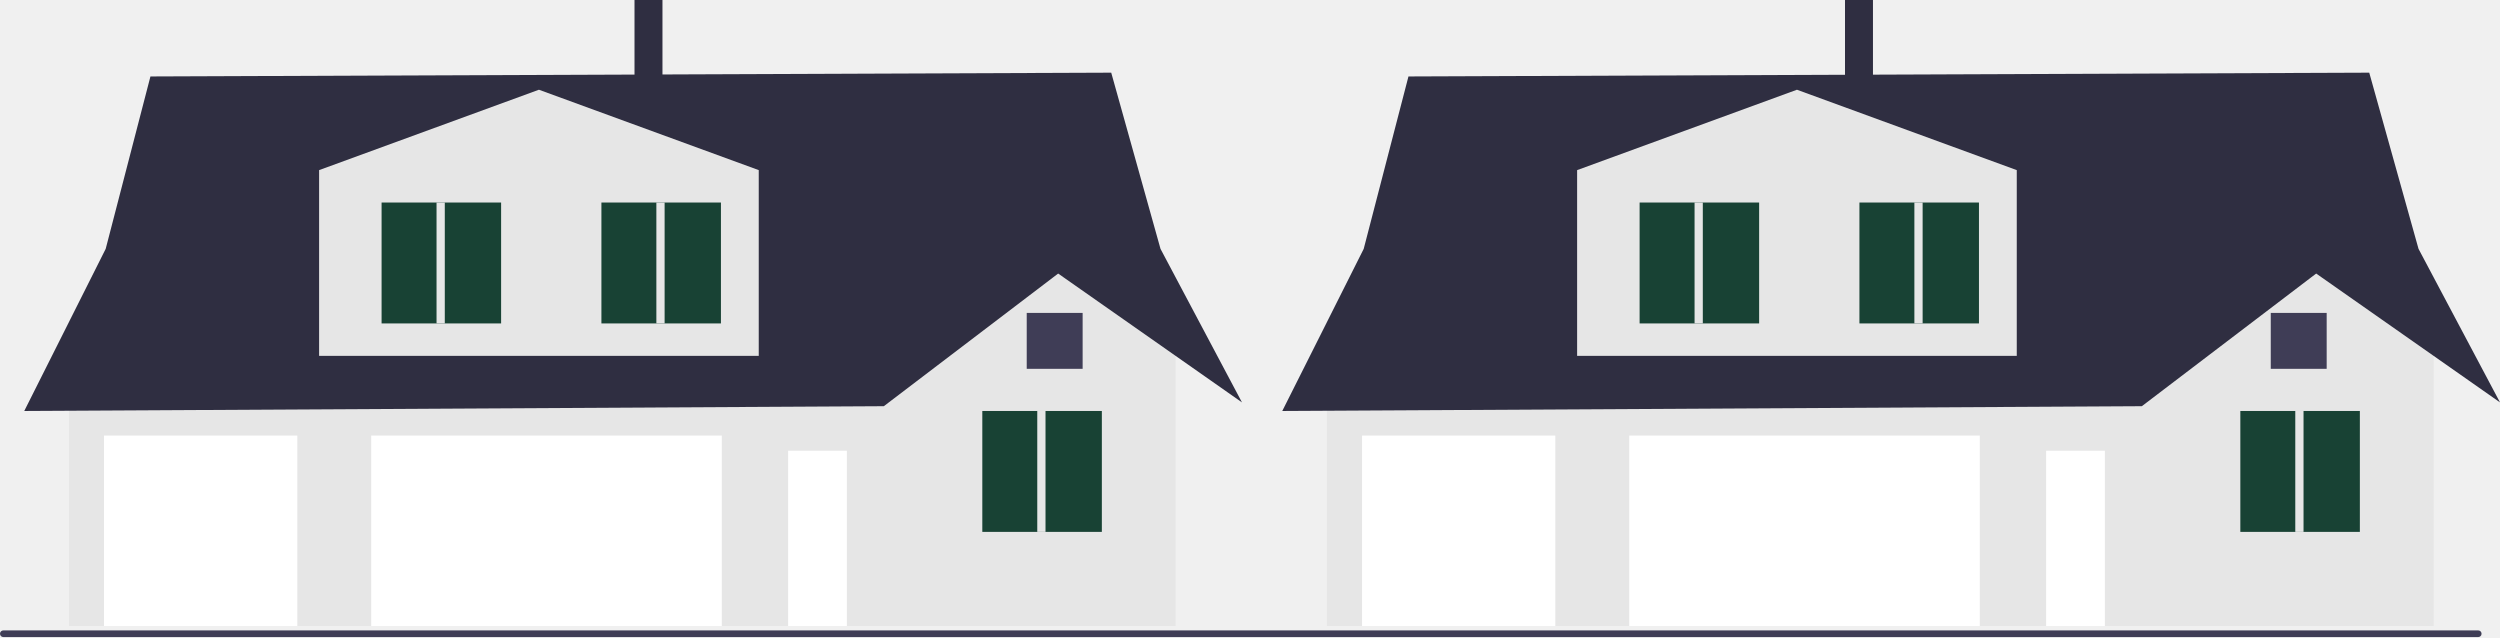
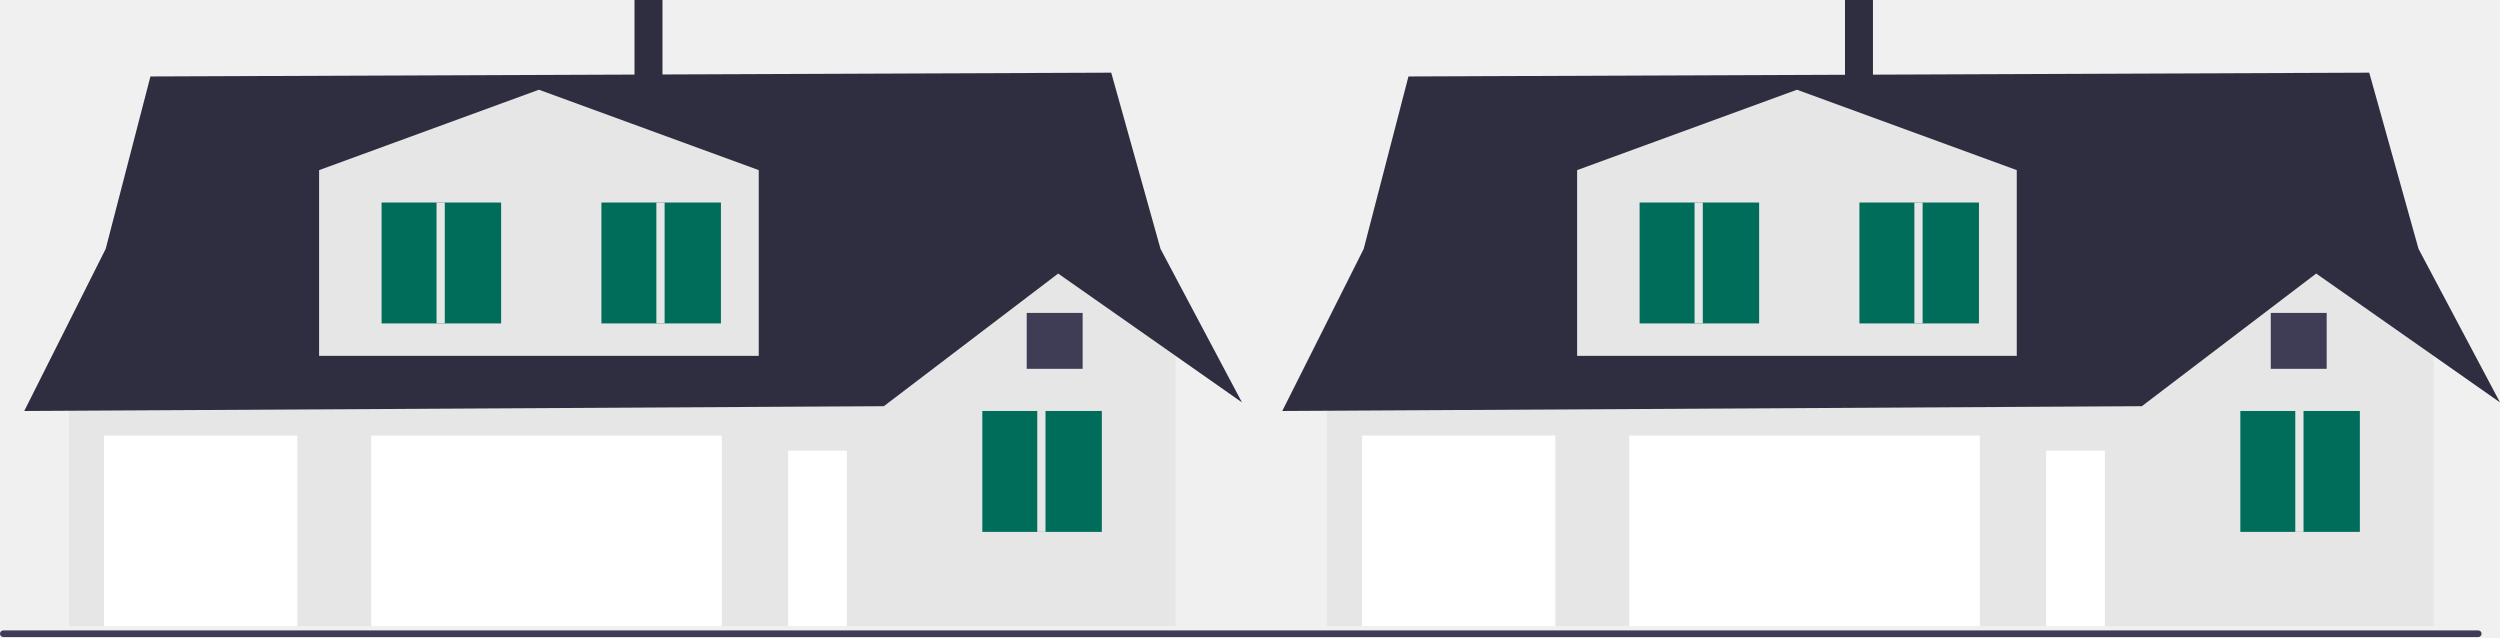
<svg xmlns="http://www.w3.org/2000/svg" width="894.264" height="227.88" viewBox="0 0 894.264 227.88">
  <g>
    <path d="M0,226.69c0,.66,.53,1.19,1.19,1.19H886.48c.66,0,1.19-.53,1.19-1.19,0-.66-.53-1.19-1.19-1.19H1.19c-.66,0-1.19,.53-1.19,1.19Z" fill="#3f3d56" />
    <g>
      <polygon points="420.539 99.244 420.539 223.931 24.665 223.931 24.665 115.187 37.802 89.035 415.123 89.035 420.539 99.244" fill="#e6e6e6" />
      <polygon points="444.264 143.942 420.539 127.308 378.511 97.848 316.147 145.298 24.665 146.925 8.674 147.013 24.665 115.187 37.802 89.035 53.813 27.349 397.491 25.994 415.123 89.035 420.539 99.244 444.264 143.942" fill="#2f2e41" />
      <polygon points="271.408 127.284 114.143 127.284 114.143 60.853 192.776 32.095 271.408 60.853 271.408 127.284" fill="#e6e6e6" />
      <rect x="37.206" y="155.805" width="69.142" height="68.126" fill="#fff" />
      <rect x="132.785" y="155.805" width="125.405" height="68.126" fill="#fff" />
      <rect x="281.915" y="161.228" width="21.014" height="62.703" fill="#fff" />
      <g>
-         <rect x="351.38" y="147.01" width="42.755" height="43.247" fill="#184234" />
+         <rect x="351.38" y="147.01" width="42.755" height="43.247" fill="#006d5a" />
        <rect x="371.037" y="147.01" width="2.949" height="43.247" fill="#e6e6e6" />
      </g>
      <g>
-         <rect x="215.129" y="72.445" width="42.755" height="43.247" fill="#184234" />
+         <rect x="215.129" y="72.445" width="42.755" height="43.247" fill="#006d5a" />
        <rect x="234.786" y="72.445" width="2.949" height="43.247" fill="#e6e6e6" />
      </g>
      <g>
-         <rect x="136.496" y="72.445" width="42.755" height="43.247" fill="#184234" />
+         <rect x="136.496" y="72.445" width="42.755" height="43.247" fill="#006d5a" />
        <rect x="156.154" y="72.445" width="2.949" height="43.247" fill="#e6e6e6" />
      </g>
    </g>
    <g>
      <polygon points="870.539 99.244 870.539 223.931 474.665 223.931 474.665 115.187 487.802 89.035 865.123 89.035 870.539 99.244" fill="#e6e6e6" />
      <polygon points="894.264 143.942 870.539 127.308 828.511 97.848 766.147 145.298 474.665 146.925 458.674 147.013 474.665 115.187 487.802 89.035 503.813 27.349 847.491 25.994 865.123 89.035 870.539 99.244 894.264 143.942" fill="#2f2e41" />
      <polygon points="721.408 127.284 564.143 127.284 564.143 60.853 642.776 32.095 721.408 60.853 721.408 127.284" fill="#e6e6e6" />
      <rect x="487.206" y="155.805" width="69.142" height="68.126" fill="#fff" />
      <rect x="582.785" y="155.805" width="125.405" height="68.126" fill="#fff" />
      <rect x="731.915" y="161.228" width="21.014" height="62.703" fill="#fff" />
      <g>
-         <rect x="801.38" y="147.01" width="42.755" height="43.247" fill="#184234" />
+         <rect x="801.38" y="147.01" width="42.755" height="43.247" fill="#006d5a" />
        <rect x="821.037" y="147.01" width="2.949" height="43.247" fill="#e6e6e6" />
      </g>
      <g>
-         <rect x="665.129" y="72.445" width="42.755" height="43.247" fill="#184234" />
+         <rect x="665.129" y="72.445" width="42.755" height="43.247" fill="#006d5a" />
        <rect x="684.786" y="72.445" width="2.949" height="43.247" fill="#e6e6e6" />
      </g>
      <g>
-         <rect x="586.496" y="72.445" width="42.755" height="43.247" fill="#184234" />
+         <rect x="586.496" y="72.445" width="42.755" height="43.247" fill="#006d5a" />
        <rect x="606.154" y="72.445" width="2.949" height="43.247" fill="#e6e6e6" />
      </g>
    </g>
    <rect x="812.264" y="111.931" width="20" height="20" fill="#3f3d56" />
    <rect x="367.264" y="111.931" width="20" height="20" fill="#3f3d56" />
  </g>
  <rect x="226.967" width="10" height="32" fill="#2f2e41" />
  <rect x="659.967" width="10" height="32" fill="#2f2e41" />
</svg>
